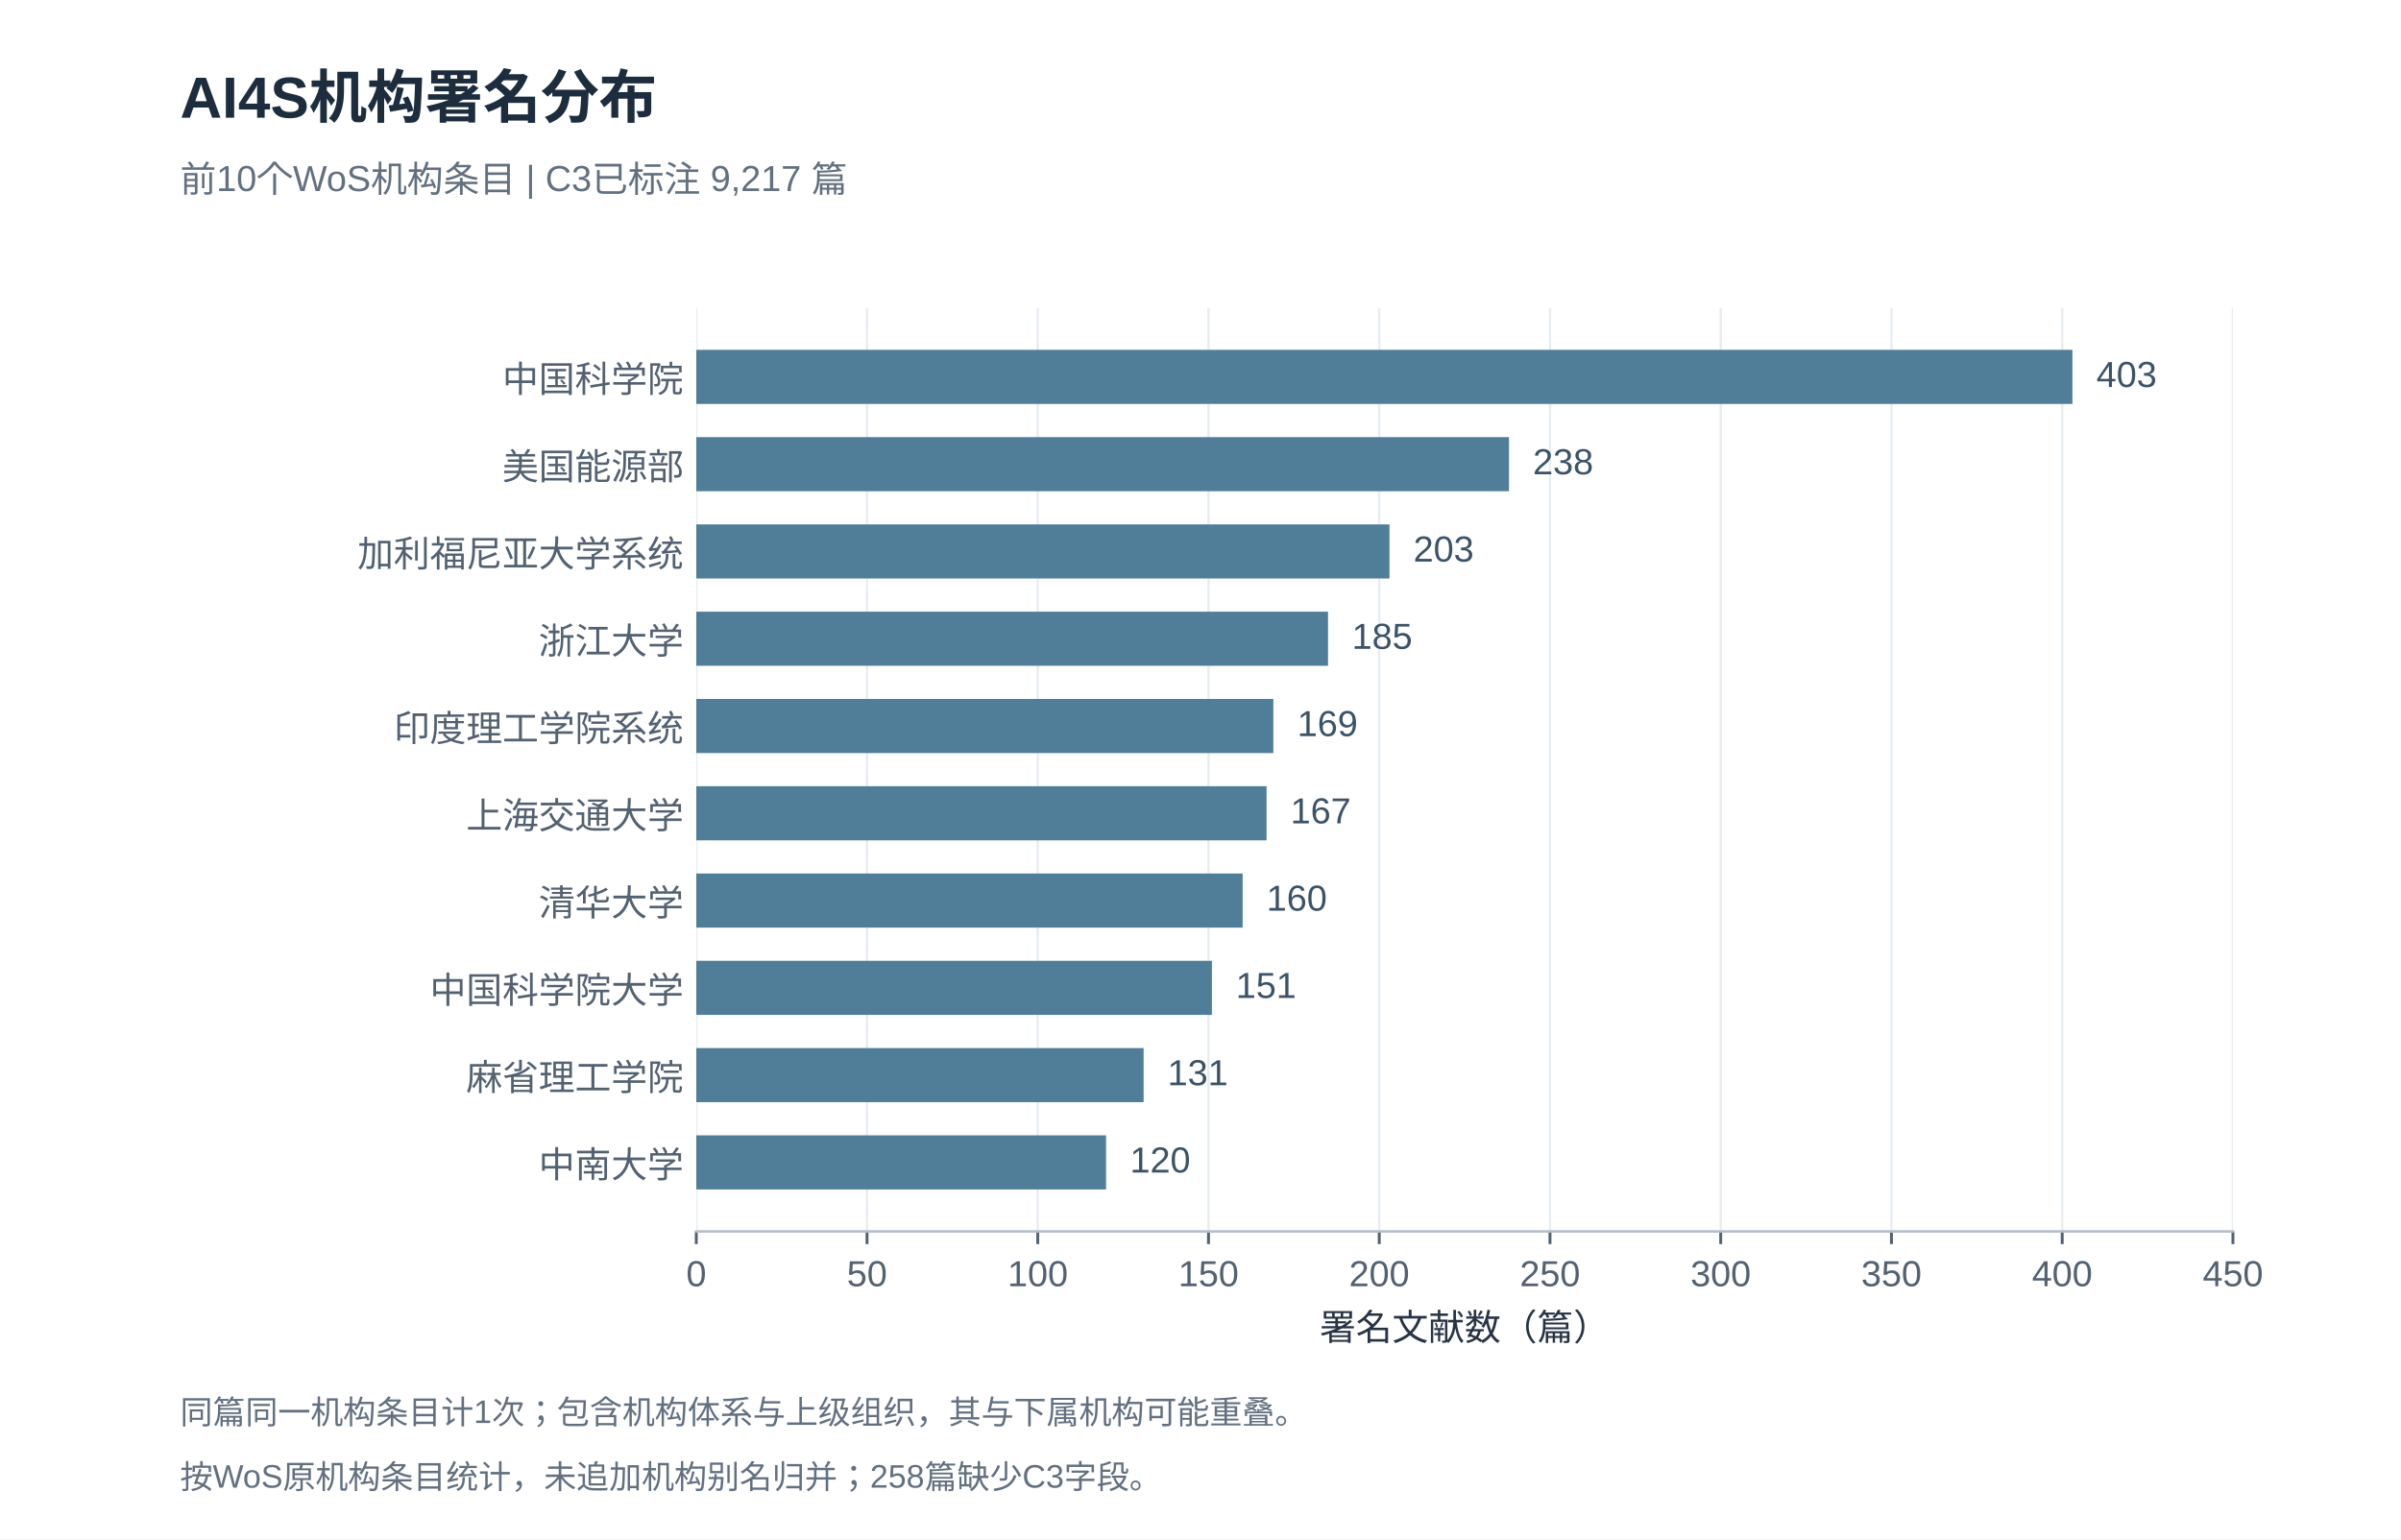
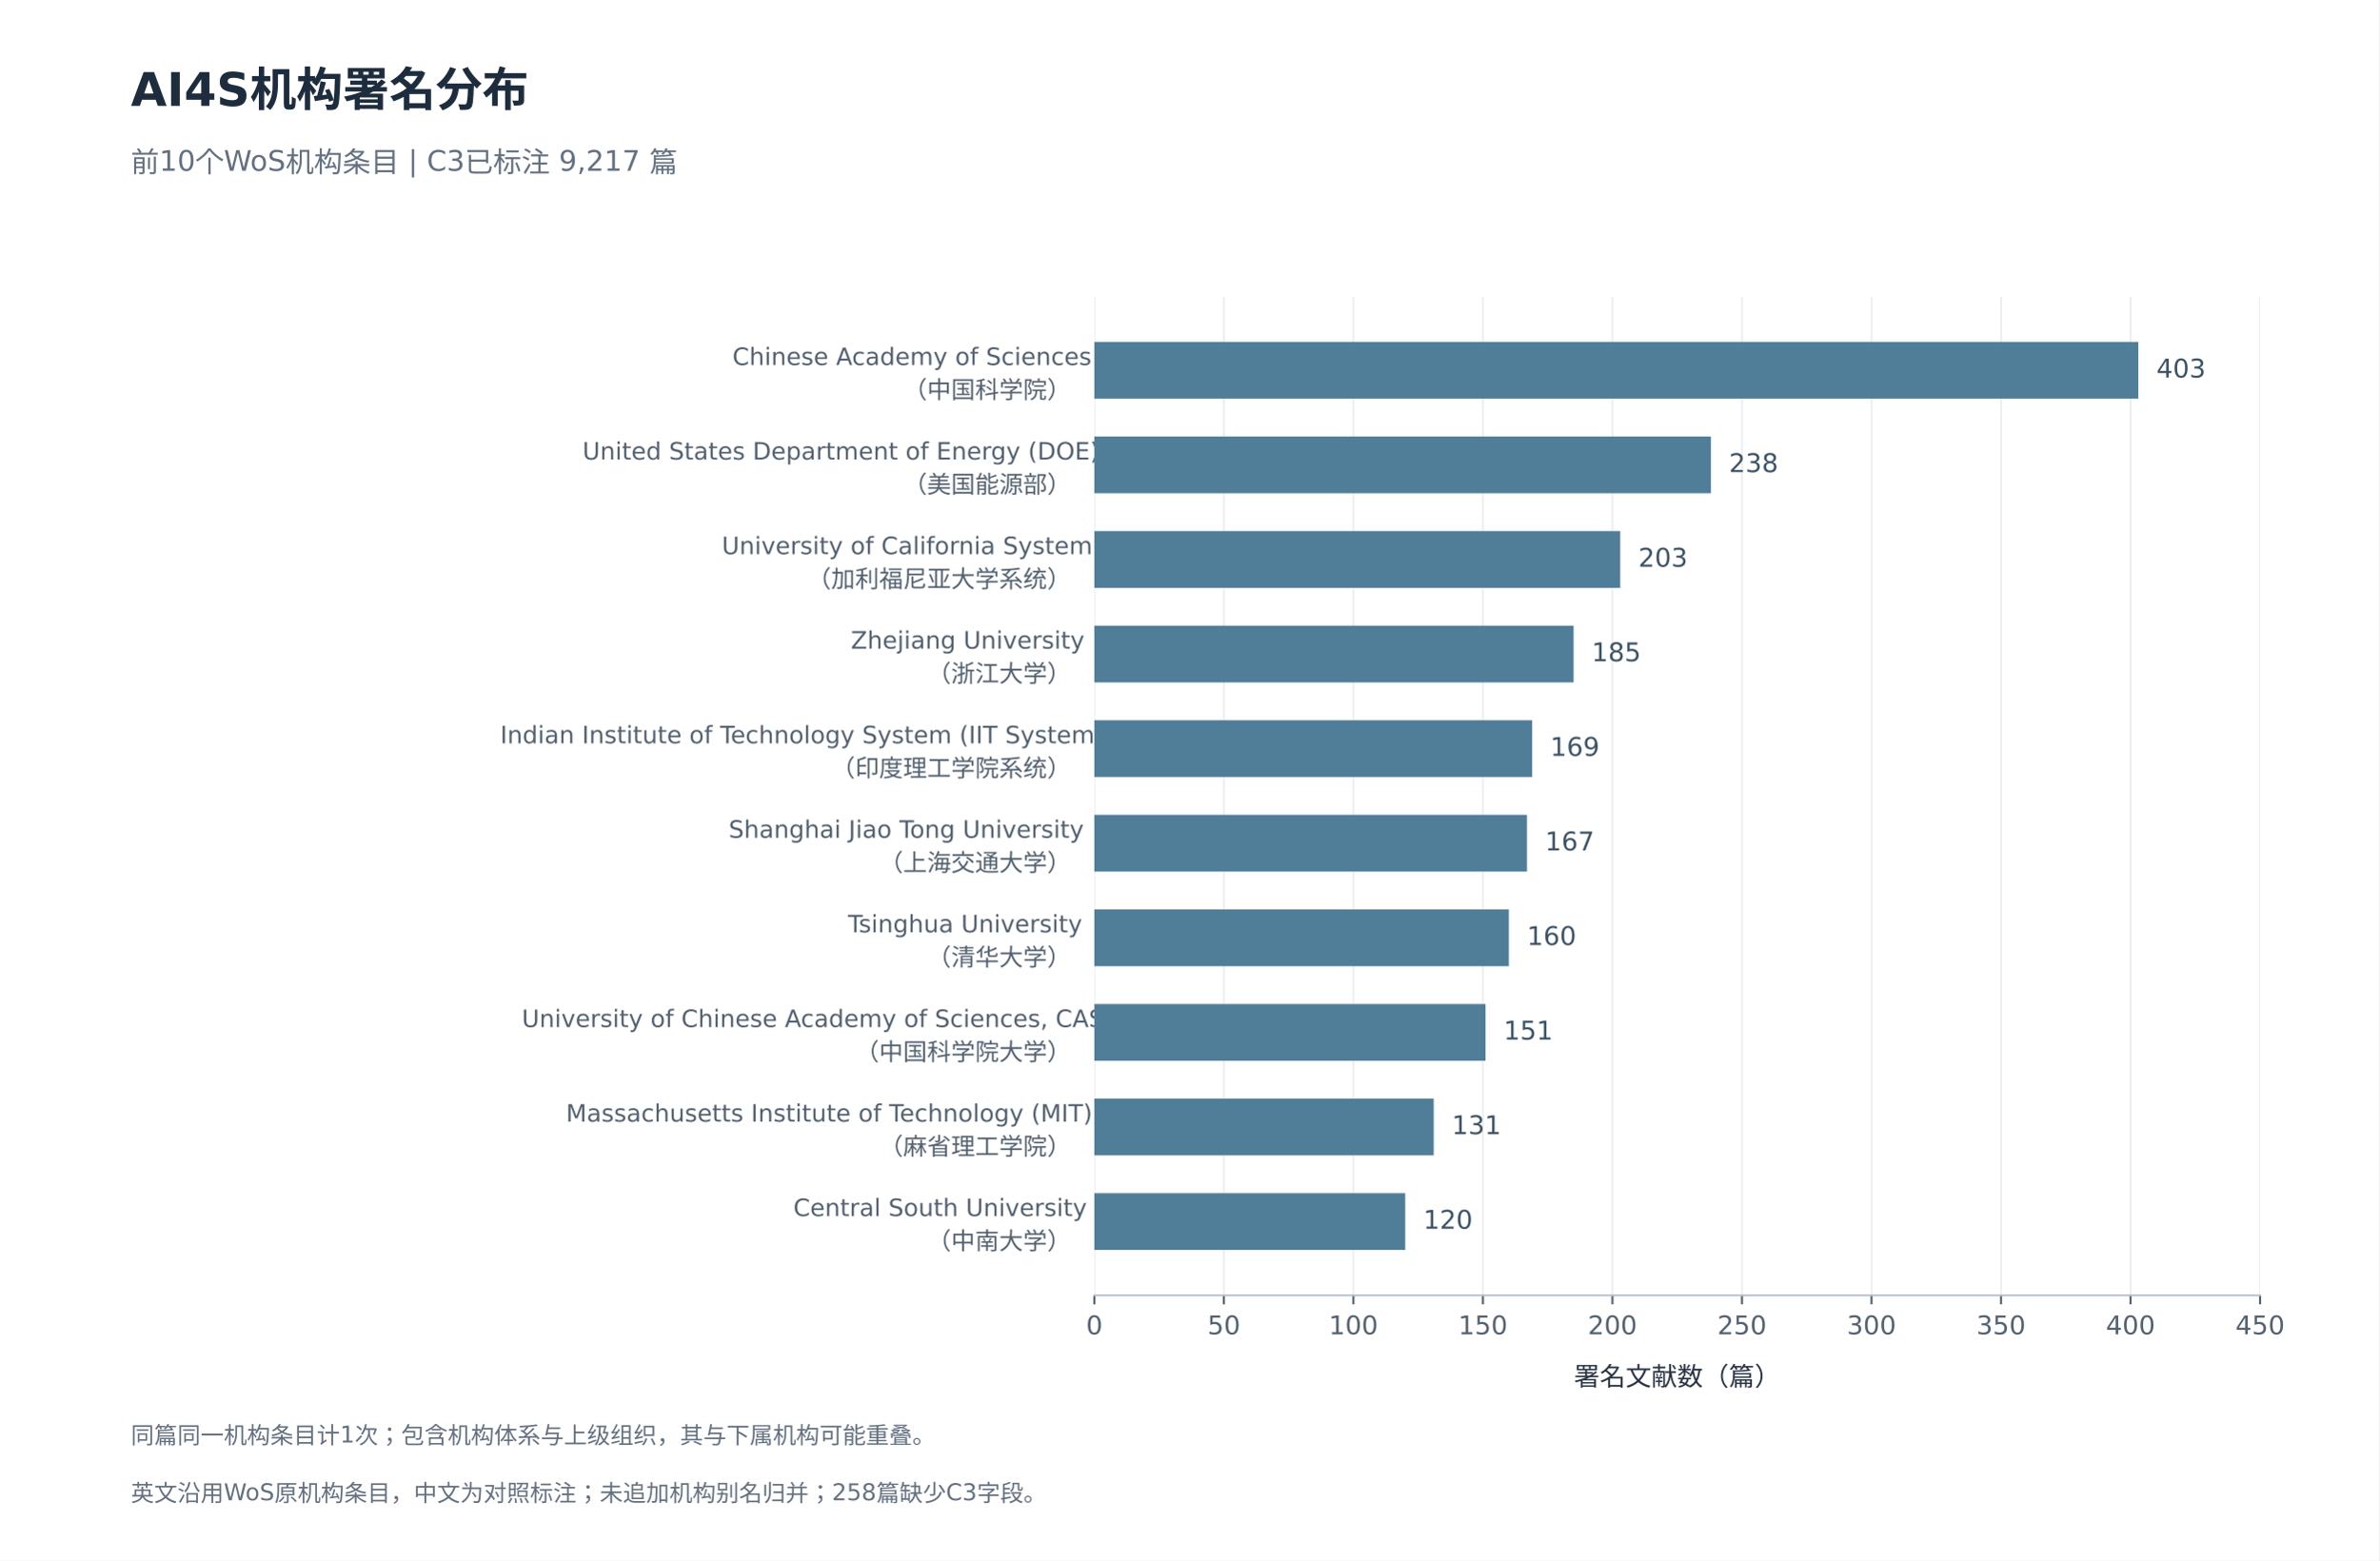
- <svg xmlns="http://www.w3.org/2000/svg" xmlns:xlink="http://www.w3.org/1999/xlink" width="662.4pt" height="424.8pt" viewBox="0 0 662.4 424.8" version="1.1">
+ <svg xmlns="http://www.w3.org/2000/svg" xmlns:xlink="http://www.w3.org/1999/xlink" width="921.6pt" height="604.8pt" viewBox="0 0 921.6 604.8" version="1.1">
  <defs>
    <style type="text/css">*{stroke-linejoin: round; stroke-linecap: butt}</style>
  </defs>
  <g id="figure_1">
    <g id="patch_1">
-       <path d="M 0 424.8  L 662.4 424.8  L 662.4 0  L 0 0  z " style="fill: #ffffff" />
+       <path d="M 0 604.8  L 921.6 604.8  L 921.6 0  L 0 0  z " style="fill: #ffffff" />
    </g>
    <g id="axes_1">
      <g id="patch_2">
-         <path d="M 192.096 339.84  L 616.032 339.84  L 616.032 84.96  L 192.096 84.96  z " style="fill: #ffffff" />
+         <path d="M 423.936 501.984  L 875.52 501.984  L 875.52 114.912  L 423.936 114.912  z " style="fill: #ffffff" />
      </g>
      <g id="matplotlib.axis_1">
        <g id="xtick_1">
          <g id="line2d_1">
-             <path d="M 192.096 339.84  L 192.096 84.96  " clip-path="url(#p9cfcd83ae9)" style="fill: none; stroke: #e8edf2; stroke-width: 0.65; stroke-linecap: square" />
+             <path d="M 423.936 501.984  L 423.936 114.912  " clip-path="url(#pe772f9d3e7)" style="fill: none; stroke: #e8edf2; stroke-width: 0.65; stroke-linecap: square" />
          </g>
          <g id="line2d_2">
            <defs>
-               <path id="m91c67a4907" d="M 0 0  L 0 3.5  " style="stroke: #536170; stroke-width: 0.8" />
+               <path id="m2a58b6bcd6" d="M 0 0  L 0 3.5  " style="stroke: #536170; stroke-width: 0.8" />
            </defs>
            <g>
-               <use xlink:href="#m91c67a4907" x="192.096" y="339.84" style="fill: #536170; stroke: #536170; stroke-width: 0.8" />
+               <use xlink:href="#m2a58b6bcd6" x="423.936" y="501.984" style="fill: #536170; stroke: #536170; stroke-width: 0.8" />
            </g>
          </g>
          <g id="text_1">
-             <text style="font-size: 10px; font-family: 'Microsoft YaHei', 'Arial', 'DejaVu Sans', sans-serif; text-anchor: middle; fill: #536170" x="192.096" y="354.96" transform="rotate(-0 192.096 354.9601)">0</text>
+             <text style="font-size: 10px; font-family: 'Microsoft YaHei', 'DejaVu Sans', sans-serif; text-anchor: middle; fill: #536170" x="423.936" y="517.104" transform="rotate(-0 423.936 517.1041)">0</text>
          </g>
        </g>
        <g id="xtick_2">
          <g id="line2d_3">
-             <path d="M 239.2 339.84  L 239.2 84.96  " clip-path="url(#p9cfcd83ae9)" style="fill: none; stroke: #e8edf2; stroke-width: 0.65; stroke-linecap: square" />
+             <path d="M 474.112 501.984  L 474.112 114.912  " clip-path="url(#pe772f9d3e7)" style="fill: none; stroke: #e8edf2; stroke-width: 0.65; stroke-linecap: square" />
          </g>
          <g id="line2d_4">
            <g>
-               <use xlink:href="#m91c67a4907" x="239.2" y="339.84" style="fill: #536170; stroke: #536170; stroke-width: 0.8" />
+               <use xlink:href="#m2a58b6bcd6" x="474.112" y="501.984" style="fill: #536170; stroke: #536170; stroke-width: 0.8" />
            </g>
          </g>
          <g id="text_2">
-             <text style="font-size: 10px; font-family: 'Microsoft YaHei', 'Arial', 'DejaVu Sans', sans-serif; text-anchor: middle; fill: #536170" x="239.2" y="354.96" transform="rotate(-0 239.2 354.9601)">50</text>
+             <text style="font-size: 10px; font-family: 'Microsoft YaHei', 'DejaVu Sans', sans-serif; text-anchor: middle; fill: #536170" x="474.112" y="517.104" transform="rotate(-0 474.112 517.1041)">50</text>
          </g>
        </g>
        <g id="xtick_3">
          <g id="line2d_5">
-             <path d="M 286.304 339.84  L 286.304 84.96  " clip-path="url(#p9cfcd83ae9)" style="fill: none; stroke: #e8edf2; stroke-width: 0.65; stroke-linecap: square" />
+             <path d="M 524.288 501.984  L 524.288 114.912  " clip-path="url(#pe772f9d3e7)" style="fill: none; stroke: #e8edf2; stroke-width: 0.65; stroke-linecap: square" />
          </g>
          <g id="line2d_6">
            <g>
-               <use xlink:href="#m91c67a4907" x="286.304" y="339.84" style="fill: #536170; stroke: #536170; stroke-width: 0.8" />
+               <use xlink:href="#m2a58b6bcd6" x="524.288" y="501.984" style="fill: #536170; stroke: #536170; stroke-width: 0.8" />
            </g>
          </g>
          <g id="text_3">
-             <text style="font-size: 10px; font-family: 'Microsoft YaHei', 'Arial', 'DejaVu Sans', sans-serif; text-anchor: middle; fill: #536170" x="286.304" y="354.96" transform="rotate(-0 286.304 354.9601)">100</text>
+             <text style="font-size: 10px; font-family: 'Microsoft YaHei', 'DejaVu Sans', sans-serif; text-anchor: middle; fill: #536170" x="524.288" y="517.104" transform="rotate(-0 524.288 517.1041)">100</text>
          </g>
        </g>
        <g id="xtick_4">
          <g id="line2d_7">
-             <path d="M 333.408 339.84  L 333.408 84.96  " clip-path="url(#p9cfcd83ae9)" style="fill: none; stroke: #e8edf2; stroke-width: 0.65; stroke-linecap: square" />
+             <path d="M 574.464 501.984  L 574.464 114.912  " clip-path="url(#pe772f9d3e7)" style="fill: none; stroke: #e8edf2; stroke-width: 0.65; stroke-linecap: square" />
          </g>
          <g id="line2d_8">
            <g>
-               <use xlink:href="#m91c67a4907" x="333.408" y="339.84" style="fill: #536170; stroke: #536170; stroke-width: 0.8" />
+               <use xlink:href="#m2a58b6bcd6" x="574.464" y="501.984" style="fill: #536170; stroke: #536170; stroke-width: 0.8" />
            </g>
          </g>
          <g id="text_4">
-             <text style="font-size: 10px; font-family: 'Microsoft YaHei', 'Arial', 'DejaVu Sans', sans-serif; text-anchor: middle; fill: #536170" x="333.408" y="354.96" transform="rotate(-0 333.408 354.9601)">150</text>
+             <text style="font-size: 10px; font-family: 'Microsoft YaHei', 'DejaVu Sans', sans-serif; text-anchor: middle; fill: #536170" x="574.464" y="517.104" transform="rotate(-0 574.464 517.1041)">150</text>
          </g>
        </g>
        <g id="xtick_5">
          <g id="line2d_9">
-             <path d="M 380.512 339.84  L 380.512 84.96  " clip-path="url(#p9cfcd83ae9)" style="fill: none; stroke: #e8edf2; stroke-width: 0.65; stroke-linecap: square" />
+             <path d="M 624.64 501.984  L 624.64 114.912  " clip-path="url(#pe772f9d3e7)" style="fill: none; stroke: #e8edf2; stroke-width: 0.65; stroke-linecap: square" />
          </g>
          <g id="line2d_10">
            <g>
-               <use xlink:href="#m91c67a4907" x="380.512" y="339.84" style="fill: #536170; stroke: #536170; stroke-width: 0.8" />
+               <use xlink:href="#m2a58b6bcd6" x="624.64" y="501.984" style="fill: #536170; stroke: #536170; stroke-width: 0.8" />
            </g>
          </g>
          <g id="text_5">
-             <text style="font-size: 10px; font-family: 'Microsoft YaHei', 'Arial', 'DejaVu Sans', sans-serif; text-anchor: middle; fill: #536170" x="380.512" y="354.96" transform="rotate(-0 380.512 354.9601)">200</text>
+             <text style="font-size: 10px; font-family: 'Microsoft YaHei', 'DejaVu Sans', sans-serif; text-anchor: middle; fill: #536170" x="624.64" y="517.104" transform="rotate(-0 624.64 517.1041)">200</text>
          </g>
        </g>
        <g id="xtick_6">
          <g id="line2d_11">
-             <path d="M 427.616 339.84  L 427.616 84.96  " clip-path="url(#p9cfcd83ae9)" style="fill: none; stroke: #e8edf2; stroke-width: 0.65; stroke-linecap: square" />
+             <path d="M 674.816 501.984  L 674.816 114.912  " clip-path="url(#pe772f9d3e7)" style="fill: none; stroke: #e8edf2; stroke-width: 0.65; stroke-linecap: square" />
          </g>
          <g id="line2d_12">
            <g>
-               <use xlink:href="#m91c67a4907" x="427.616" y="339.84" style="fill: #536170; stroke: #536170; stroke-width: 0.8" />
+               <use xlink:href="#m2a58b6bcd6" x="674.816" y="501.984" style="fill: #536170; stroke: #536170; stroke-width: 0.8" />
            </g>
          </g>
          <g id="text_6">
-             <text style="font-size: 10px; font-family: 'Microsoft YaHei', 'Arial', 'DejaVu Sans', sans-serif; text-anchor: middle; fill: #536170" x="427.616" y="354.96" transform="rotate(-0 427.616 354.9601)">250</text>
+             <text style="font-size: 10px; font-family: 'Microsoft YaHei', 'DejaVu Sans', sans-serif; text-anchor: middle; fill: #536170" x="674.816" y="517.104" transform="rotate(-0 674.816 517.1041)">250</text>
          </g>
        </g>
        <g id="xtick_7">
          <g id="line2d_13">
-             <path d="M 474.72 339.84  L 474.72 84.96  " clip-path="url(#p9cfcd83ae9)" style="fill: none; stroke: #e8edf2; stroke-width: 0.65; stroke-linecap: square" />
+             <path d="M 724.992 501.984  L 724.992 114.912  " clip-path="url(#pe772f9d3e7)" style="fill: none; stroke: #e8edf2; stroke-width: 0.65; stroke-linecap: square" />
          </g>
          <g id="line2d_14">
            <g>
-               <use xlink:href="#m91c67a4907" x="474.72" y="339.84" style="fill: #536170; stroke: #536170; stroke-width: 0.8" />
+               <use xlink:href="#m2a58b6bcd6" x="724.992" y="501.984" style="fill: #536170; stroke: #536170; stroke-width: 0.8" />
            </g>
          </g>
          <g id="text_7">
-             <text style="font-size: 10px; font-family: 'Microsoft YaHei', 'Arial', 'DejaVu Sans', sans-serif; text-anchor: middle; fill: #536170" x="474.72" y="354.96" transform="rotate(-0 474.72 354.9601)">300</text>
+             <text style="font-size: 10px; font-family: 'Microsoft YaHei', 'DejaVu Sans', sans-serif; text-anchor: middle; fill: #536170" x="724.992" y="517.104" transform="rotate(-0 724.992 517.1041)">300</text>
          </g>
        </g>
        <g id="xtick_8">
          <g id="line2d_15">
-             <path d="M 521.824 339.84  L 521.824 84.96  " clip-path="url(#p9cfcd83ae9)" style="fill: none; stroke: #e8edf2; stroke-width: 0.65; stroke-linecap: square" />
+             <path d="M 775.168 501.984  L 775.168 114.912  " clip-path="url(#pe772f9d3e7)" style="fill: none; stroke: #e8edf2; stroke-width: 0.65; stroke-linecap: square" />
          </g>
          <g id="line2d_16">
            <g>
-               <use xlink:href="#m91c67a4907" x="521.824" y="339.84" style="fill: #536170; stroke: #536170; stroke-width: 0.8" />
+               <use xlink:href="#m2a58b6bcd6" x="775.168" y="501.984" style="fill: #536170; stroke: #536170; stroke-width: 0.8" />
            </g>
          </g>
          <g id="text_8">
-             <text style="font-size: 10px; font-family: 'Microsoft YaHei', 'Arial', 'DejaVu Sans', sans-serif; text-anchor: middle; fill: #536170" x="521.824" y="354.96" transform="rotate(-0 521.824 354.9601)">350</text>
+             <text style="font-size: 10px; font-family: 'Microsoft YaHei', 'DejaVu Sans', sans-serif; text-anchor: middle; fill: #536170" x="775.168" y="517.104" transform="rotate(-0 775.168 517.1041)">350</text>
          </g>
        </g>
        <g id="xtick_9">
          <g id="line2d_17">
-             <path d="M 568.928 339.84  L 568.928 84.96  " clip-path="url(#p9cfcd83ae9)" style="fill: none; stroke: #e8edf2; stroke-width: 0.65; stroke-linecap: square" />
+             <path d="M 825.344 501.984  L 825.344 114.912  " clip-path="url(#pe772f9d3e7)" style="fill: none; stroke: #e8edf2; stroke-width: 0.65; stroke-linecap: square" />
          </g>
          <g id="line2d_18">
            <g>
-               <use xlink:href="#m91c67a4907" x="568.928" y="339.84" style="fill: #536170; stroke: #536170; stroke-width: 0.8" />
+               <use xlink:href="#m2a58b6bcd6" x="825.344" y="501.984" style="fill: #536170; stroke: #536170; stroke-width: 0.8" />
            </g>
          </g>
          <g id="text_9">
-             <text style="font-size: 10px; font-family: 'Microsoft YaHei', 'Arial', 'DejaVu Sans', sans-serif; text-anchor: middle; fill: #536170" x="568.928" y="354.96" transform="rotate(-0 568.928 354.9601)">400</text>
+             <text style="font-size: 10px; font-family: 'Microsoft YaHei', 'DejaVu Sans', sans-serif; text-anchor: middle; fill: #536170" x="825.344" y="517.104" transform="rotate(-0 825.344 517.1041)">400</text>
          </g>
        </g>
        <g id="xtick_10">
          <g id="line2d_19">
-             <path d="M 616.032 339.84  L 616.032 84.96  " clip-path="url(#p9cfcd83ae9)" style="fill: none; stroke: #e8edf2; stroke-width: 0.65; stroke-linecap: square" />
+             <path d="M 875.52 501.984  L 875.52 114.912  " clip-path="url(#pe772f9d3e7)" style="fill: none; stroke: #e8edf2; stroke-width: 0.65; stroke-linecap: square" />
          </g>
          <g id="line2d_20">
            <g>
-               <use xlink:href="#m91c67a4907" x="616.032" y="339.84" style="fill: #536170; stroke: #536170; stroke-width: 0.8" />
+               <use xlink:href="#m2a58b6bcd6" x="875.52" y="501.984" style="fill: #536170; stroke: #536170; stroke-width: 0.8" />
            </g>
          </g>
          <g id="text_10">
-             <text style="font-size: 10px; font-family: 'Microsoft YaHei', 'Arial', 'DejaVu Sans', sans-serif; text-anchor: middle; fill: #536170" x="616.032" y="354.96" transform="rotate(-0 616.032 354.9601)">450</text>
+             <text style="font-size: 10px; font-family: 'Microsoft YaHei', 'DejaVu Sans', sans-serif; text-anchor: middle; fill: #536170" x="875.52" y="517.104" transform="rotate(-0 875.52 517.1041)">450</text>
          </g>
        </g>
        <g id="text_11">
-           <text style="font-size: 10px; font-family: 'Microsoft YaHei', 'Arial', 'DejaVu Sans', sans-serif; text-anchor: middle; fill: #283444" x="404.064" y="369.849" transform="rotate(-0 404.064 369.849)">署名文献数（篇）</text>
+           <text style="font-size: 10px; font-family: 'Microsoft YaHei', 'DejaVu Sans', sans-serif; text-anchor: middle; fill: #283444" x="649.728" y="536.993" transform="rotate(-0 649.728 536.993)">署名文献数（篇）</text>
        </g>
      </g>
      <g id="matplotlib.axis_2">
        <g id="ytick_1">
          <g id="line2d_21" />
          <g id="text_12">
-             <text style="font-size: 10px; font-family: 'Microsoft YaHei', 'Arial', 'DejaVu Sans', sans-serif; text-anchor: end; fill: #536170" x="188.596" y="108.204" transform="rotate(-0 188.596 108.2044)">中国科学院</text>
+             <text style="font-size: 9.3px; font-family: 'Microsoft YaHei', 'DejaVu Sans', sans-serif; fill: #536170" transform="translate(283.7435 141.4451)">Chinese Academy of Sciences</text>
+             <text style="font-size: 9.3px; font-family: 'Microsoft YaHei', 'DejaVu Sans', sans-serif; fill: #536170" transform="translate(349.836 154.3415)">（中国科学院）</text>
          </g>
        </g>
        <g id="ytick_2">
          <g id="line2d_22" />
          <g id="text_13">
-             <text style="font-size: 10px; font-family: 'Microsoft YaHei', 'Arial', 'DejaVu Sans', sans-serif; text-anchor: end; fill: #536170" x="188.596" y="132.315" transform="rotate(-0 188.596 132.3148)">美国能源部</text>
+             <text style="font-size: 9.3px; font-family: 'Microsoft YaHei', 'DejaVu Sans', sans-serif; fill: #536170" transform="translate(225.633 178.0884)">United States Department of Energy (DOE)</text>
+             <text style="font-size: 9.3px; font-family: 'Microsoft YaHei', 'DejaVu Sans', sans-serif; fill: #536170" transform="translate(349.836 191.0073)">（美国能源部）</text>
          </g>
        </g>
        <g id="ytick_3">
          <g id="line2d_23" />
          <g id="text_14">
-             <text style="font-size: 10px; font-family: 'Microsoft YaHei', 'Arial', 'DejaVu Sans', sans-serif; text-anchor: end; fill: #536170" x="188.596" y="156.391" transform="rotate(-0 188.596 156.3908)">加利福尼亚大学系统</text>
+             <text style="font-size: 9.3px; font-family: 'Microsoft YaHei', 'DejaVu Sans', sans-serif; fill: #536170" transform="translate(279.6166 214.7477)">University of California System</text>
+             <text style="font-size: 9.3px; font-family: 'Microsoft YaHei', 'DejaVu Sans', sans-serif; fill: #536170" transform="translate(312.636 227.6571)">（加利福尼亚大学系统）</text>
          </g>
        </g>
        <g id="ytick_4">
          <g id="line2d_24" />
          <g id="text_15">
-             <text style="font-size: 10px; font-family: 'Microsoft YaHei', 'Arial', 'DejaVu Sans', sans-serif; text-anchor: end; fill: #536170" x="188.596" y="180.453" transform="rotate(-0 188.596 180.4528)">浙江大学</text>
+             <text style="font-size: 9.3px; font-family: 'Microsoft YaHei', 'DejaVu Sans', sans-serif; fill: #536170" transform="translate(329.5998 251.359)">Zhejiang University</text>
+             <text style="font-size: 9.3px; font-family: 'Microsoft YaHei', 'DejaVu Sans', sans-serif; fill: #536170" transform="translate(359.136 264.3004)">（浙江大学）</text>
          </g>
        </g>
        <g id="ytick_5">
          <g id="line2d_25" />
          <g id="text_16">
-             <text style="font-size: 10px; font-family: 'Microsoft YaHei', 'Arial', 'DejaVu Sans', sans-serif; text-anchor: end; fill: #536170" x="188.596" y="204.569" transform="rotate(-0 188.596 204.5686)">印度理工学院系统</text>
+             <text style="font-size: 9.3px; font-family: 'Microsoft YaHei', 'DejaVu Sans', sans-serif; fill: #536170" transform="translate(193.7733 288.0542)">Indian Institute of Technology System (IIT System)</text>
+             <text style="font-size: 9.3px; font-family: 'Microsoft YaHei', 'DejaVu Sans', sans-serif; fill: #536170" transform="translate(321.936 300.9688)">（印度理工学院系统）</text>
          </g>
        </g>
        <g id="ytick_6">
          <g id="line2d_26" />
          <g id="text_17">
-             <text style="font-size: 10px; font-family: 'Microsoft YaHei', 'Arial', 'DejaVu Sans', sans-serif; text-anchor: end; fill: #536170" x="188.596" y="228.625" transform="rotate(-0 188.596 228.6251)">上海交通大学</text>
+             <text style="font-size: 9.3px; font-family: 'Microsoft YaHei', 'DejaVu Sans', sans-serif; fill: #536170" transform="translate(282.286 324.6681)">Shanghai Jiao Tong University</text>
+             <text style="font-size: 9.3px; font-family: 'Microsoft YaHei', 'DejaVu Sans', sans-serif; fill: #536170" transform="translate(340.536 337.6095)">（上海交通大学）</text>
          </g>
        </g>
        <g id="ytick_7">
          <g id="line2d_27" />
          <g id="text_18">
-             <text style="font-size: 10px; font-family: 'Microsoft YaHei', 'Arial', 'DejaVu Sans', sans-serif; text-anchor: end; fill: #536170" x="188.596" y="252.711" transform="rotate(-0 188.596 252.7113)">清华大学</text>
+             <text style="font-size: 9.3px; font-family: 'Microsoft YaHei', 'DejaVu Sans', sans-serif; fill: #536170" transform="translate(328.5128 361.3226)">Tsinghua University</text>
+             <text style="font-size: 9.3px; font-family: 'Microsoft YaHei', 'DejaVu Sans', sans-serif; fill: #536170" transform="translate(359.136 374.2641)">（清华大学）</text>
          </g>
        </g>
        <g id="ytick_8">
          <g id="line2d_28" />
          <g id="text_19">
-             <text style="font-size: 10px; font-family: 'Microsoft YaHei', 'Arial', 'DejaVu Sans', sans-serif; text-anchor: end; fill: #536170" x="188.596" y="276.808" transform="rotate(-0 188.596 276.8076)">中国科学院大学</text>
+             <text style="font-size: 9.3px; font-family: 'Microsoft YaHei', 'DejaVu Sans', sans-serif; fill: #536170" transform="translate(202.1258 398.0269)">University of Chinese Academy of Sciences, CAS</text>
+             <text style="font-size: 9.3px; font-family: 'Microsoft YaHei', 'DejaVu Sans', sans-serif; fill: #536170" transform="translate(331.236 410.9233)">（中国科学院大学）</text>
          </g>
        </g>
        <g id="ytick_9">
          <g id="line2d_29" />
          <g id="text_20">
-             <text style="font-size: 10px; font-family: 'Microsoft YaHei', 'Arial', 'DejaVu Sans', sans-serif; text-anchor: end; fill: #536170" x="188.596" y="300.894" transform="rotate(-0 188.596 300.8938)">麻省理工学院</text>
+             <text style="font-size: 9.3px; font-family: 'Microsoft YaHei', 'DejaVu Sans', sans-serif; fill: #536170" transform="translate(219.2553 434.6815)">Massachusetts Institute of Technology (MIT)</text>
+             <text style="font-size: 9.3px; font-family: 'Microsoft YaHei', 'DejaVu Sans', sans-serif; fill: #536170" transform="translate(340.536 447.5779)">（麻省理工学院）</text>
          </g>
        </g>
        <g id="ytick_10">
          <g id="line2d_30" />
          <g id="text_21">
-             <text style="font-size: 10px; font-family: 'Microsoft YaHei', 'Arial', 'DejaVu Sans', sans-serif; text-anchor: end; fill: #536170" x="188.596" y="324.97" transform="rotate(-0 188.596 324.9699)">中南大学</text>
+             <text style="font-size: 9.3px; font-family: 'Microsoft YaHei', 'DejaVu Sans', sans-serif; fill: #536170" transform="translate(307.335 471.2863)">Central South University</text>
+             <text style="font-size: 9.3px; font-family: 'Microsoft YaHei', 'DejaVu Sans', sans-serif; fill: #536170" transform="translate(359.136 484.2277)">（中南大学）</text>
          </g>
        </g>
      </g>
      <g id="patch_3">
-         <path d="M 192.096 96.545  L 571.754 96.545  L 571.754 111.479  L 192.096 111.479  z " clip-path="url(#p9cfcd83ae9)" style="fill: #507e99" />
+         <path d="M 423.936 132.506  L 828.355 132.506  L 828.355 154.499  L 423.936 154.499  z " clip-path="url(#pe772f9d3e7)" style="fill: #507e99" />
      </g>
      <g id="patch_4">
-         <path d="M 192.096 120.632  L 416.311 120.632  L 416.311 135.565  L 192.096 135.565  z " clip-path="url(#p9cfcd83ae9)" style="fill: #507e99" />
+         <path d="M 423.936 169.161  L 662.774 169.161  L 662.774 191.153  L 423.936 191.153  z " clip-path="url(#pe772f9d3e7)" style="fill: #507e99" />
      </g>
      <g id="patch_5">
-         <path d="M 192.096 144.718  L 383.338 144.718  L 383.338 159.651  L 192.096 159.651  z " clip-path="url(#p9cfcd83ae9)" style="fill: #507e99" />
+         <path d="M 423.936 205.815  L 627.651 205.815  L 627.651 227.808  L 423.936 227.808  z " clip-path="url(#pe772f9d3e7)" style="fill: #507e99" />
      </g>
      <g id="patch_6">
-         <path d="M 192.096 168.804  L 366.381 168.804  L 366.381 183.737  L 192.096 183.737  z " clip-path="url(#p9cfcd83ae9)" style="fill: #507e99" />
+         <path d="M 423.936 242.47  L 609.587 242.47  L 609.587 264.463  L 423.936 264.463  z " clip-path="url(#pe772f9d3e7)" style="fill: #507e99" />
      </g>
      <g id="patch_7">
-         <path d="M 192.096 192.89  L 351.308 192.89  L 351.308 207.824  L 192.096 207.824  z " clip-path="url(#p9cfcd83ae9)" style="fill: #507e99" />
+         <path d="M 423.936 279.124  L 593.531 279.124  L 593.531 301.117  L 423.936 301.117  z " clip-path="url(#pe772f9d3e7)" style="fill: #507e99" />
      </g>
      <g id="patch_8">
-         <path d="M 192.096 216.976  L 349.423 216.976  L 349.423 231.91  L 192.096 231.91  z " clip-path="url(#p9cfcd83ae9)" style="fill: #507e99" />
+         <path d="M 423.936 315.779  L 591.524 315.779  L 591.524 337.772  L 423.936 337.772  z " clip-path="url(#pe772f9d3e7)" style="fill: #507e99" />
      </g>
      <g id="patch_9">
-         <path d="M 192.096 241.063  L 342.829 241.063  L 342.829 255.996  L 192.096 255.996  z " clip-path="url(#p9cfcd83ae9)" style="fill: #507e99" />
+         <path d="M 423.936 352.433  L 584.499 352.433  L 584.499 374.426  L 423.936 374.426  z " clip-path="url(#pe772f9d3e7)" style="fill: #507e99" />
      </g>
      <g id="patch_10">
-         <path d="M 192.096 265.149  L 334.35 265.149  L 334.35 280.082  L 192.096 280.082  z " clip-path="url(#p9cfcd83ae9)" style="fill: #507e99" />
+         <path d="M 423.936 389.088  L 575.468 389.088  L 575.468 411.081  L 423.936 411.081  z " clip-path="url(#pe772f9d3e7)" style="fill: #507e99" />
      </g>
      <g id="patch_11">
-         <path d="M 192.096 289.235  L 315.508 289.235  L 315.508 304.168  L 192.096 304.168  z " clip-path="url(#p9cfcd83ae9)" style="fill: #507e99" />
+         <path d="M 423.936 425.743  L 555.397 425.743  L 555.397 447.735  L 423.936 447.735  z " clip-path="url(#pe772f9d3e7)" style="fill: #507e99" />
      </g>
      <g id="patch_12">
-         <path d="M 192.096 313.321  L 305.146 313.321  L 305.146 328.255  L 192.096 328.255  z " clip-path="url(#p9cfcd83ae9)" style="fill: #507e99" />
+         <path d="M 423.936 462.397  L 544.358 462.397  L 544.358 484.39  L 423.936 484.39  z " clip-path="url(#pe772f9d3e7)" style="fill: #507e99" />
      </g>
      <g id="patch_13">
-         <path d="M 192.096 339.84  L 616.032 339.84  " style="fill: none; stroke: #b6bec8; stroke-width: 0.7; stroke-linejoin: miter; stroke-linecap: square" />
+         <path d="M 423.936 501.984  L 875.52 501.984  " style="fill: none; stroke: #b6bec8; stroke-width: 0.7; stroke-linejoin: miter; stroke-linecap: square" />
      </g>
      <g id="text_22">
-         <text style="font-size: 10px; font-family: 'Microsoft YaHei', 'Arial', 'DejaVu Sans', sans-serif; text-anchor: start; fill: #3c5367" x="578.349" y="106.805" transform="rotate(-0 578.3488 106.8051)">403</text>
+         <text style="font-size: 10px; font-family: 'Microsoft YaHei', 'DejaVu Sans', sans-serif; text-anchor: start; fill: #3c5367" x="835.379" y="146.296" transform="rotate(-0 835.3792 146.2955)">403</text>
      </g>
      <g id="text_23">
-         <text style="font-size: 10px; font-family: 'Microsoft YaHei', 'Arial', 'DejaVu Sans', sans-serif; text-anchor: start; fill: #3c5367" x="422.906" y="130.891" transform="rotate(-0 422.9056 130.8913)">238</text>
+         <text style="font-size: 10px; font-family: 'Microsoft YaHei', 'DejaVu Sans', sans-serif; text-anchor: start; fill: #3c5367" x="669.798" y="182.95" transform="rotate(-0 669.7984 182.9501)">238</text>
      </g>
      <g id="text_24">
-         <text style="font-size: 10px; font-family: 'Microsoft YaHei', 'Arial', 'DejaVu Sans', sans-serif; text-anchor: start; fill: #3c5367" x="389.933" y="154.978" transform="rotate(-0 389.9328 154.9775)">203</text>
+         <text style="font-size: 10px; font-family: 'Microsoft YaHei', 'DejaVu Sans', sans-serif; text-anchor: start; fill: #3c5367" x="634.675" y="219.605" transform="rotate(-0 634.6752 219.6046)">203</text>
      </g>
      <g id="text_25">
-         <text style="font-size: 10px; font-family: 'Microsoft YaHei', 'Arial', 'DejaVu Sans', sans-serif; text-anchor: start; fill: #3c5367" x="372.975" y="179.064" transform="rotate(-0 372.9754 179.0637)">185</text>
+         <text style="font-size: 10px; font-family: 'Microsoft YaHei', 'DejaVu Sans', sans-serif; text-anchor: start; fill: #3c5367" x="616.612" y="256.259" transform="rotate(-0 616.6118 256.2592)">185</text>
      </g>
      <g id="text_26">
-         <text style="font-size: 10px; font-family: 'Microsoft YaHei', 'Arial', 'DejaVu Sans', sans-serif; text-anchor: start; fill: #3c5367" x="357.902" y="203.15" transform="rotate(-0 357.9021 203.1499)">169</text>
+         <text style="font-size: 10px; font-family: 'Microsoft YaHei', 'DejaVu Sans', sans-serif; text-anchor: start; fill: #3c5367" x="600.556" y="292.914" transform="rotate(-0 600.5555 292.9137)">169</text>
      </g>
      <g id="text_27">
-         <text style="font-size: 10px; font-family: 'Microsoft YaHei', 'Arial', 'DejaVu Sans', sans-serif; text-anchor: start; fill: #3c5367" x="356.018" y="227.236" transform="rotate(-0 356.0179 227.2361)">167</text>
+         <text style="font-size: 10px; font-family: 'Microsoft YaHei', 'DejaVu Sans', sans-serif; text-anchor: start; fill: #3c5367" x="598.548" y="329.568" transform="rotate(-0 598.5485 329.5682)">167</text>
      </g>
      <g id="text_28">
-         <text style="font-size: 10px; font-family: 'Microsoft YaHei', 'Arial', 'DejaVu Sans', sans-serif; text-anchor: start; fill: #3c5367" x="349.423" y="251.322" transform="rotate(-0 349.4234 251.3222)">160</text>
+         <text style="font-size: 10px; font-family: 'Microsoft YaHei', 'DejaVu Sans', sans-serif; text-anchor: start; fill: #3c5367" x="591.524" y="366.223" transform="rotate(-0 591.5238 366.2228)">160</text>
      </g>
      <g id="text_29">
-         <text style="font-size: 10px; font-family: 'Microsoft YaHei', 'Arial', 'DejaVu Sans', sans-serif; text-anchor: start; fill: #3c5367" x="340.945" y="275.408" transform="rotate(-0 340.9446 275.4084)">151</text>
+         <text style="font-size: 10px; font-family: 'Microsoft YaHei', 'DejaVu Sans', sans-serif; text-anchor: start; fill: #3c5367" x="582.492" y="402.877" transform="rotate(-0 582.4922 402.8773)">151</text>
      </g>
      <g id="text_30">
-         <text style="font-size: 10px; font-family: 'Microsoft YaHei', 'Arial', 'DejaVu Sans', sans-serif; text-anchor: start; fill: #3c5367" x="322.103" y="299.495" transform="rotate(-0 322.103 299.4946)">131</text>
+         <text style="font-size: 10px; font-family: 'Microsoft YaHei', 'DejaVu Sans', sans-serif; text-anchor: start; fill: #3c5367" x="562.422" y="439.532" transform="rotate(-0 562.4218 439.5319)">131</text>
      </g>
      <g id="text_31">
-         <text style="font-size: 10px; font-family: 'Microsoft YaHei', 'Arial', 'DejaVu Sans', sans-serif; text-anchor: start; fill: #3c5367" x="311.74" y="323.581" transform="rotate(-0 311.7402 323.5808)">120</text>
+         <text style="font-size: 10px; font-family: 'Microsoft YaHei', 'DejaVu Sans', sans-serif; text-anchor: start; fill: #3c5367" x="551.383" y="476.186" transform="rotate(-0 551.383 476.1864)">120</text>
      </g>
    </g>
    <g id="text_32">
-       <text style="font-weight: 700; font-size: 16px; font-family: 'Microsoft YaHei', 'Arial', 'DejaVu Sans', sans-serif; text-anchor: start; fill: #1d2d3e" x="49.68" y="32.483" transform="rotate(-0 49.68 32.4835)">AI4S机构署名分布</text>
+       <text style="font-weight: 700; font-size: 18px; font-family: 'Microsoft YaHei', 'DejaVu Sans', sans-serif; text-anchor: start; fill: #1d2d3e" x="50.688" y="41.045" transform="rotate(-0 50.688 41.04484)">AI4S机构署名分布</text>
    </g>
    <g id="text_33">
-       <text style="font-size: 10px; font-family: 'Microsoft YaHei', 'Arial', 'DejaVu Sans', sans-serif; text-anchor: start; fill: #637080" x="49.68" y="52.988" transform="rotate(-0 49.68 52.98837)">前10个WoS机构条目  |  C3已标注 9,217 篇</text>
+       <text style="font-size: 11px; font-family: 'Microsoft YaHei', 'DejaVu Sans', sans-serif; text-anchor: start; fill: #637080" x="50.688" y="66.679" transform="rotate(-0 50.688 66.67881)">前10个WoS机构条目  |  C3已标注 9,217 篇</text>
    </g>
    <g id="text_34">
-       <text style="font-size: 9px; font-family: 'Microsoft YaHei', 'Arial', 'DejaVu Sans', sans-serif; text-anchor: start; fill: #637080" x="49.68" y="392.94" transform="rotate(-0 49.68 392.94)">同篇同一机构条目计1次；包含机构体系与上级组织，其与下属机构可能重叠。</text>
+       <text style="font-size: 9px; font-family: 'Microsoft YaHei', 'DejaVu Sans', sans-serif; text-anchor: start; fill: #637080" x="50.688" y="559.44" transform="rotate(-0 50.688 559.44)">同篇同一机构条目计1次；包含机构体系与上级组织，其与下属机构可能重叠。</text>
    </g>
    <g id="text_35">
-       <text style="font-size: 9px; font-family: 'Microsoft YaHei', 'Arial', 'DejaVu Sans', sans-serif; text-anchor: start; fill: #637080" x="49.68" y="410.782" transform="rotate(-0 49.68 410.7816)">按WoS原机构条目统计，未追加机构别名归并；258篇缺少C3字段。</text>
+       <text style="font-size: 9px; font-family: 'Microsoft YaHei', 'DejaVu Sans', sans-serif; text-anchor: start; fill: #637080" x="50.688" y="581.818" transform="rotate(-0 50.688 581.8176)">英文沿用WoS原机构条目，中文为对照标注；未追加机构别名归并；258篇缺少C3字段。</text>
    </g>
  </g>
  <defs>
-     <clipPath id="p9cfcd83ae9">
-       <rect x="192.096" y="84.96" width="423.936" height="254.88" />
+     <clipPath id="pe772f9d3e7">
+       <rect x="423.936" y="114.912" width="451.584" height="387.072" />
    </clipPath>
  </defs>
</svg>
